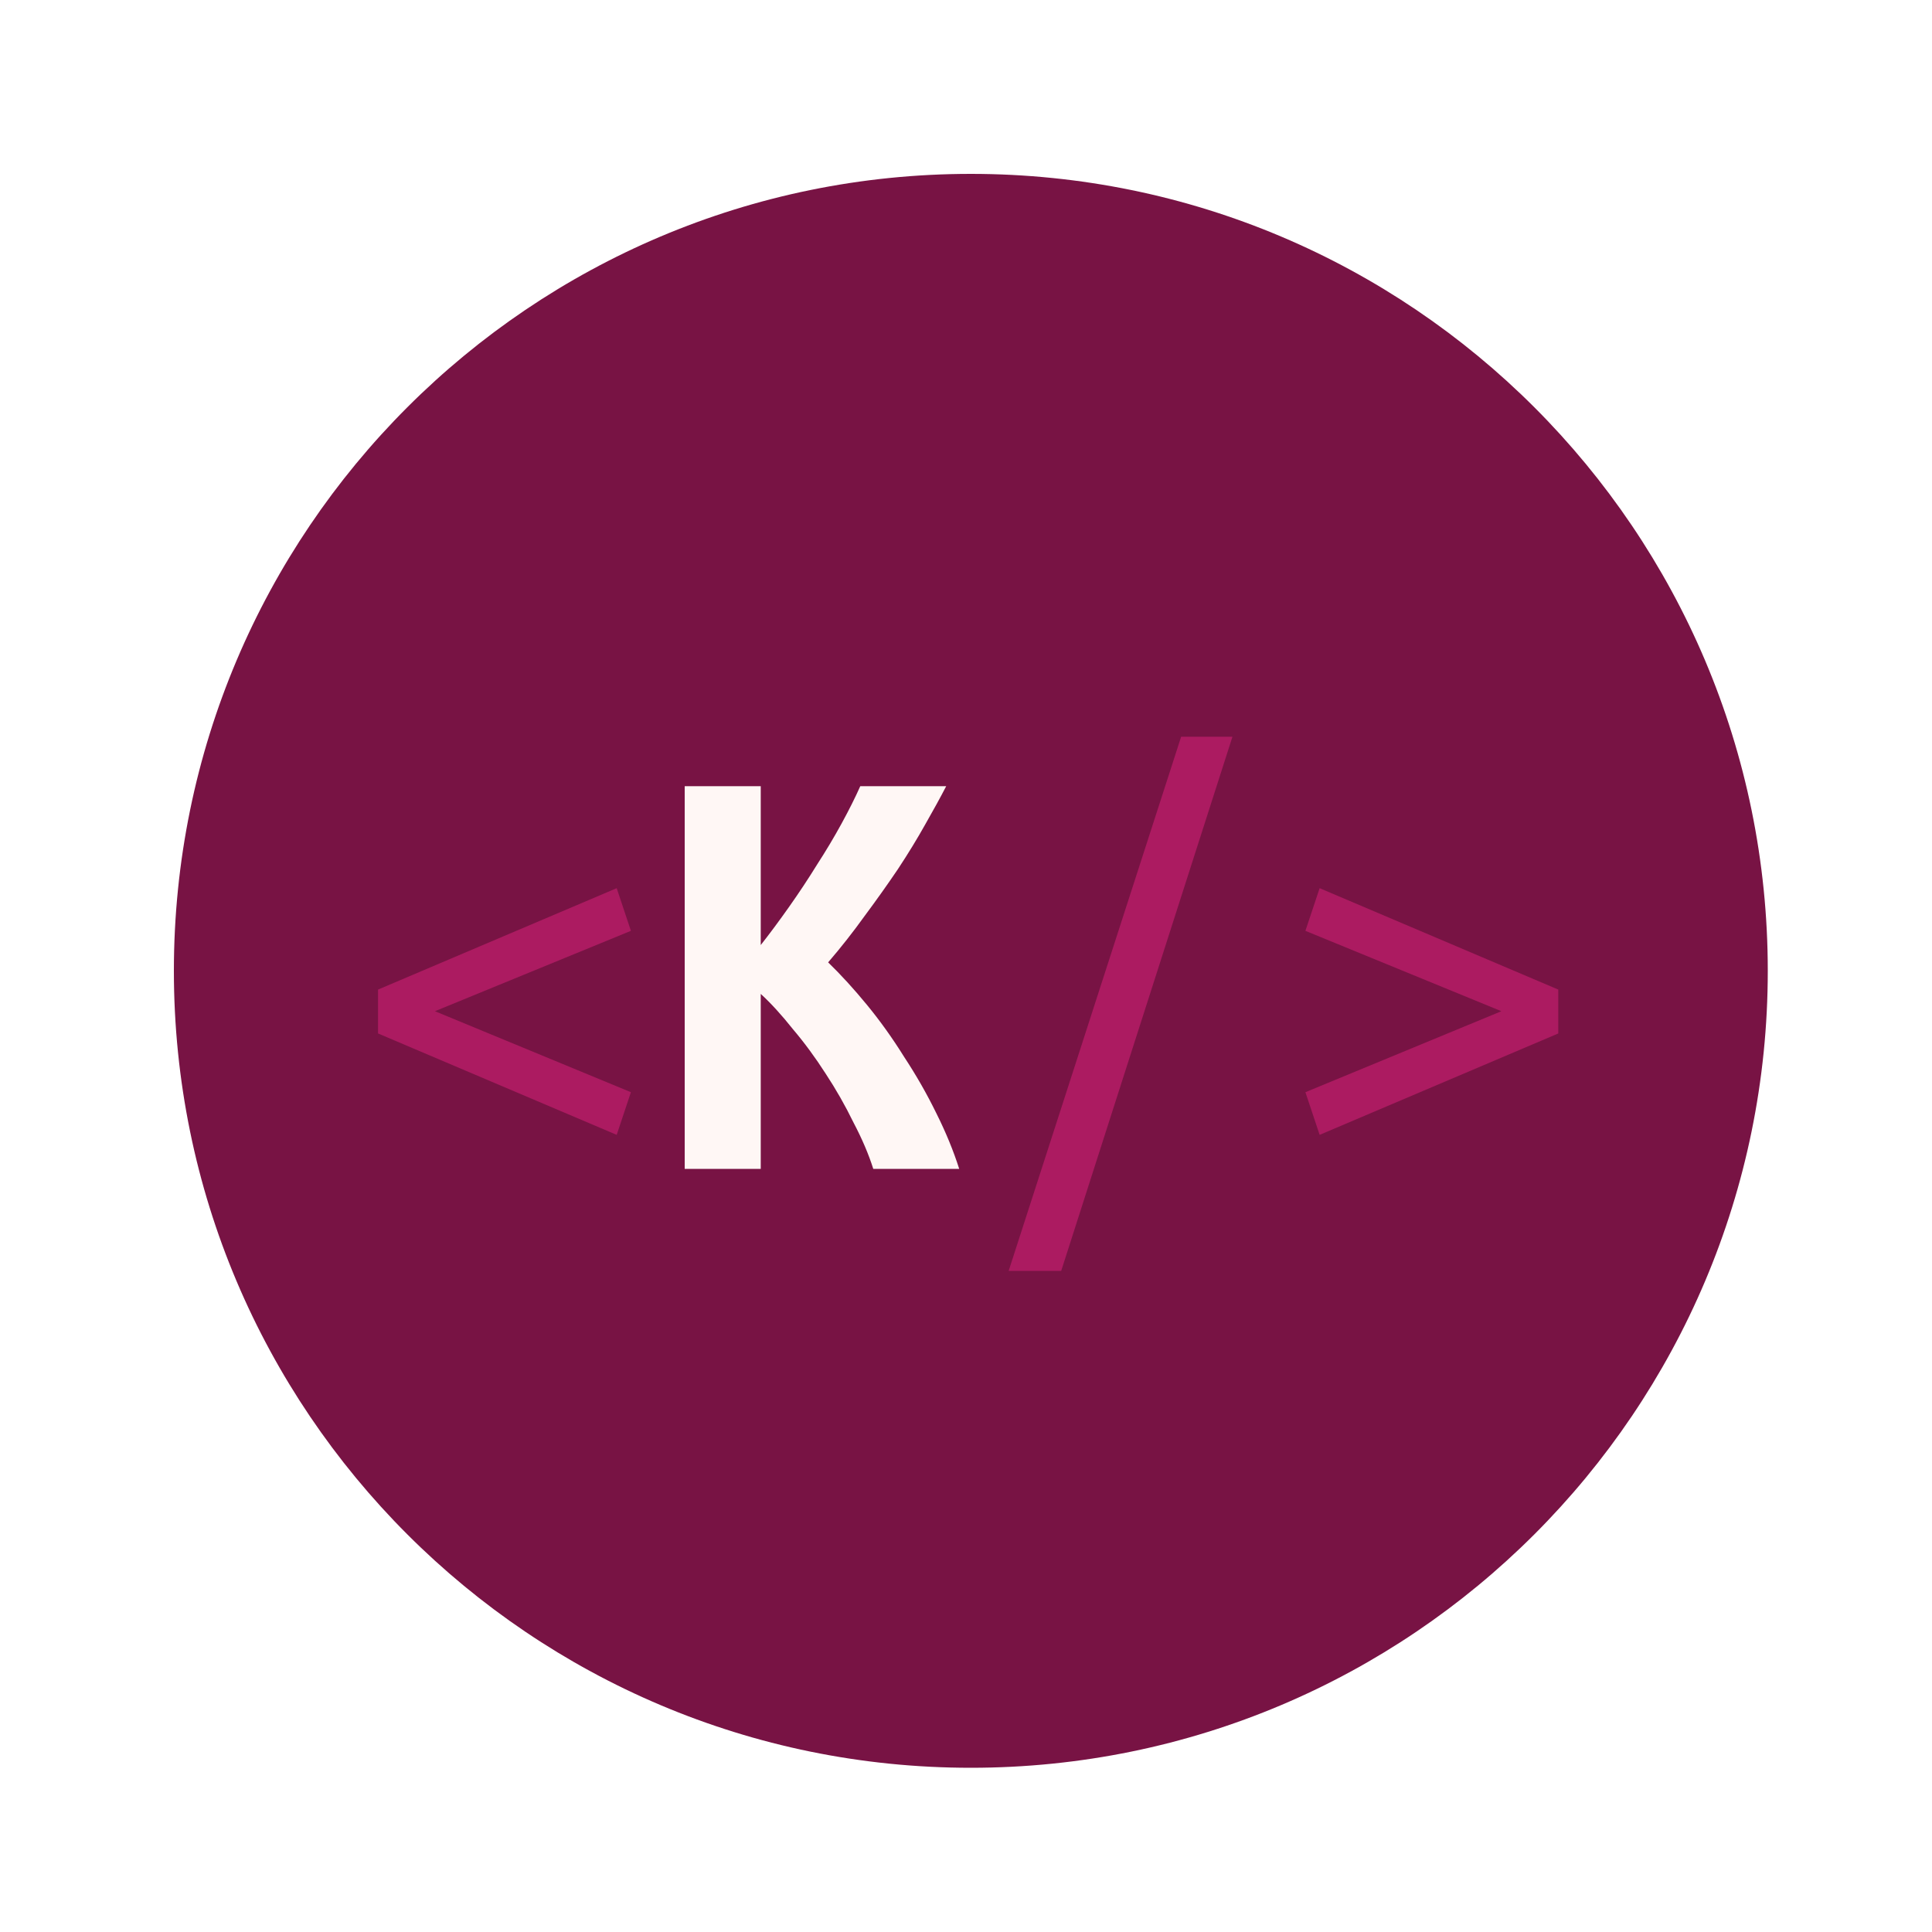
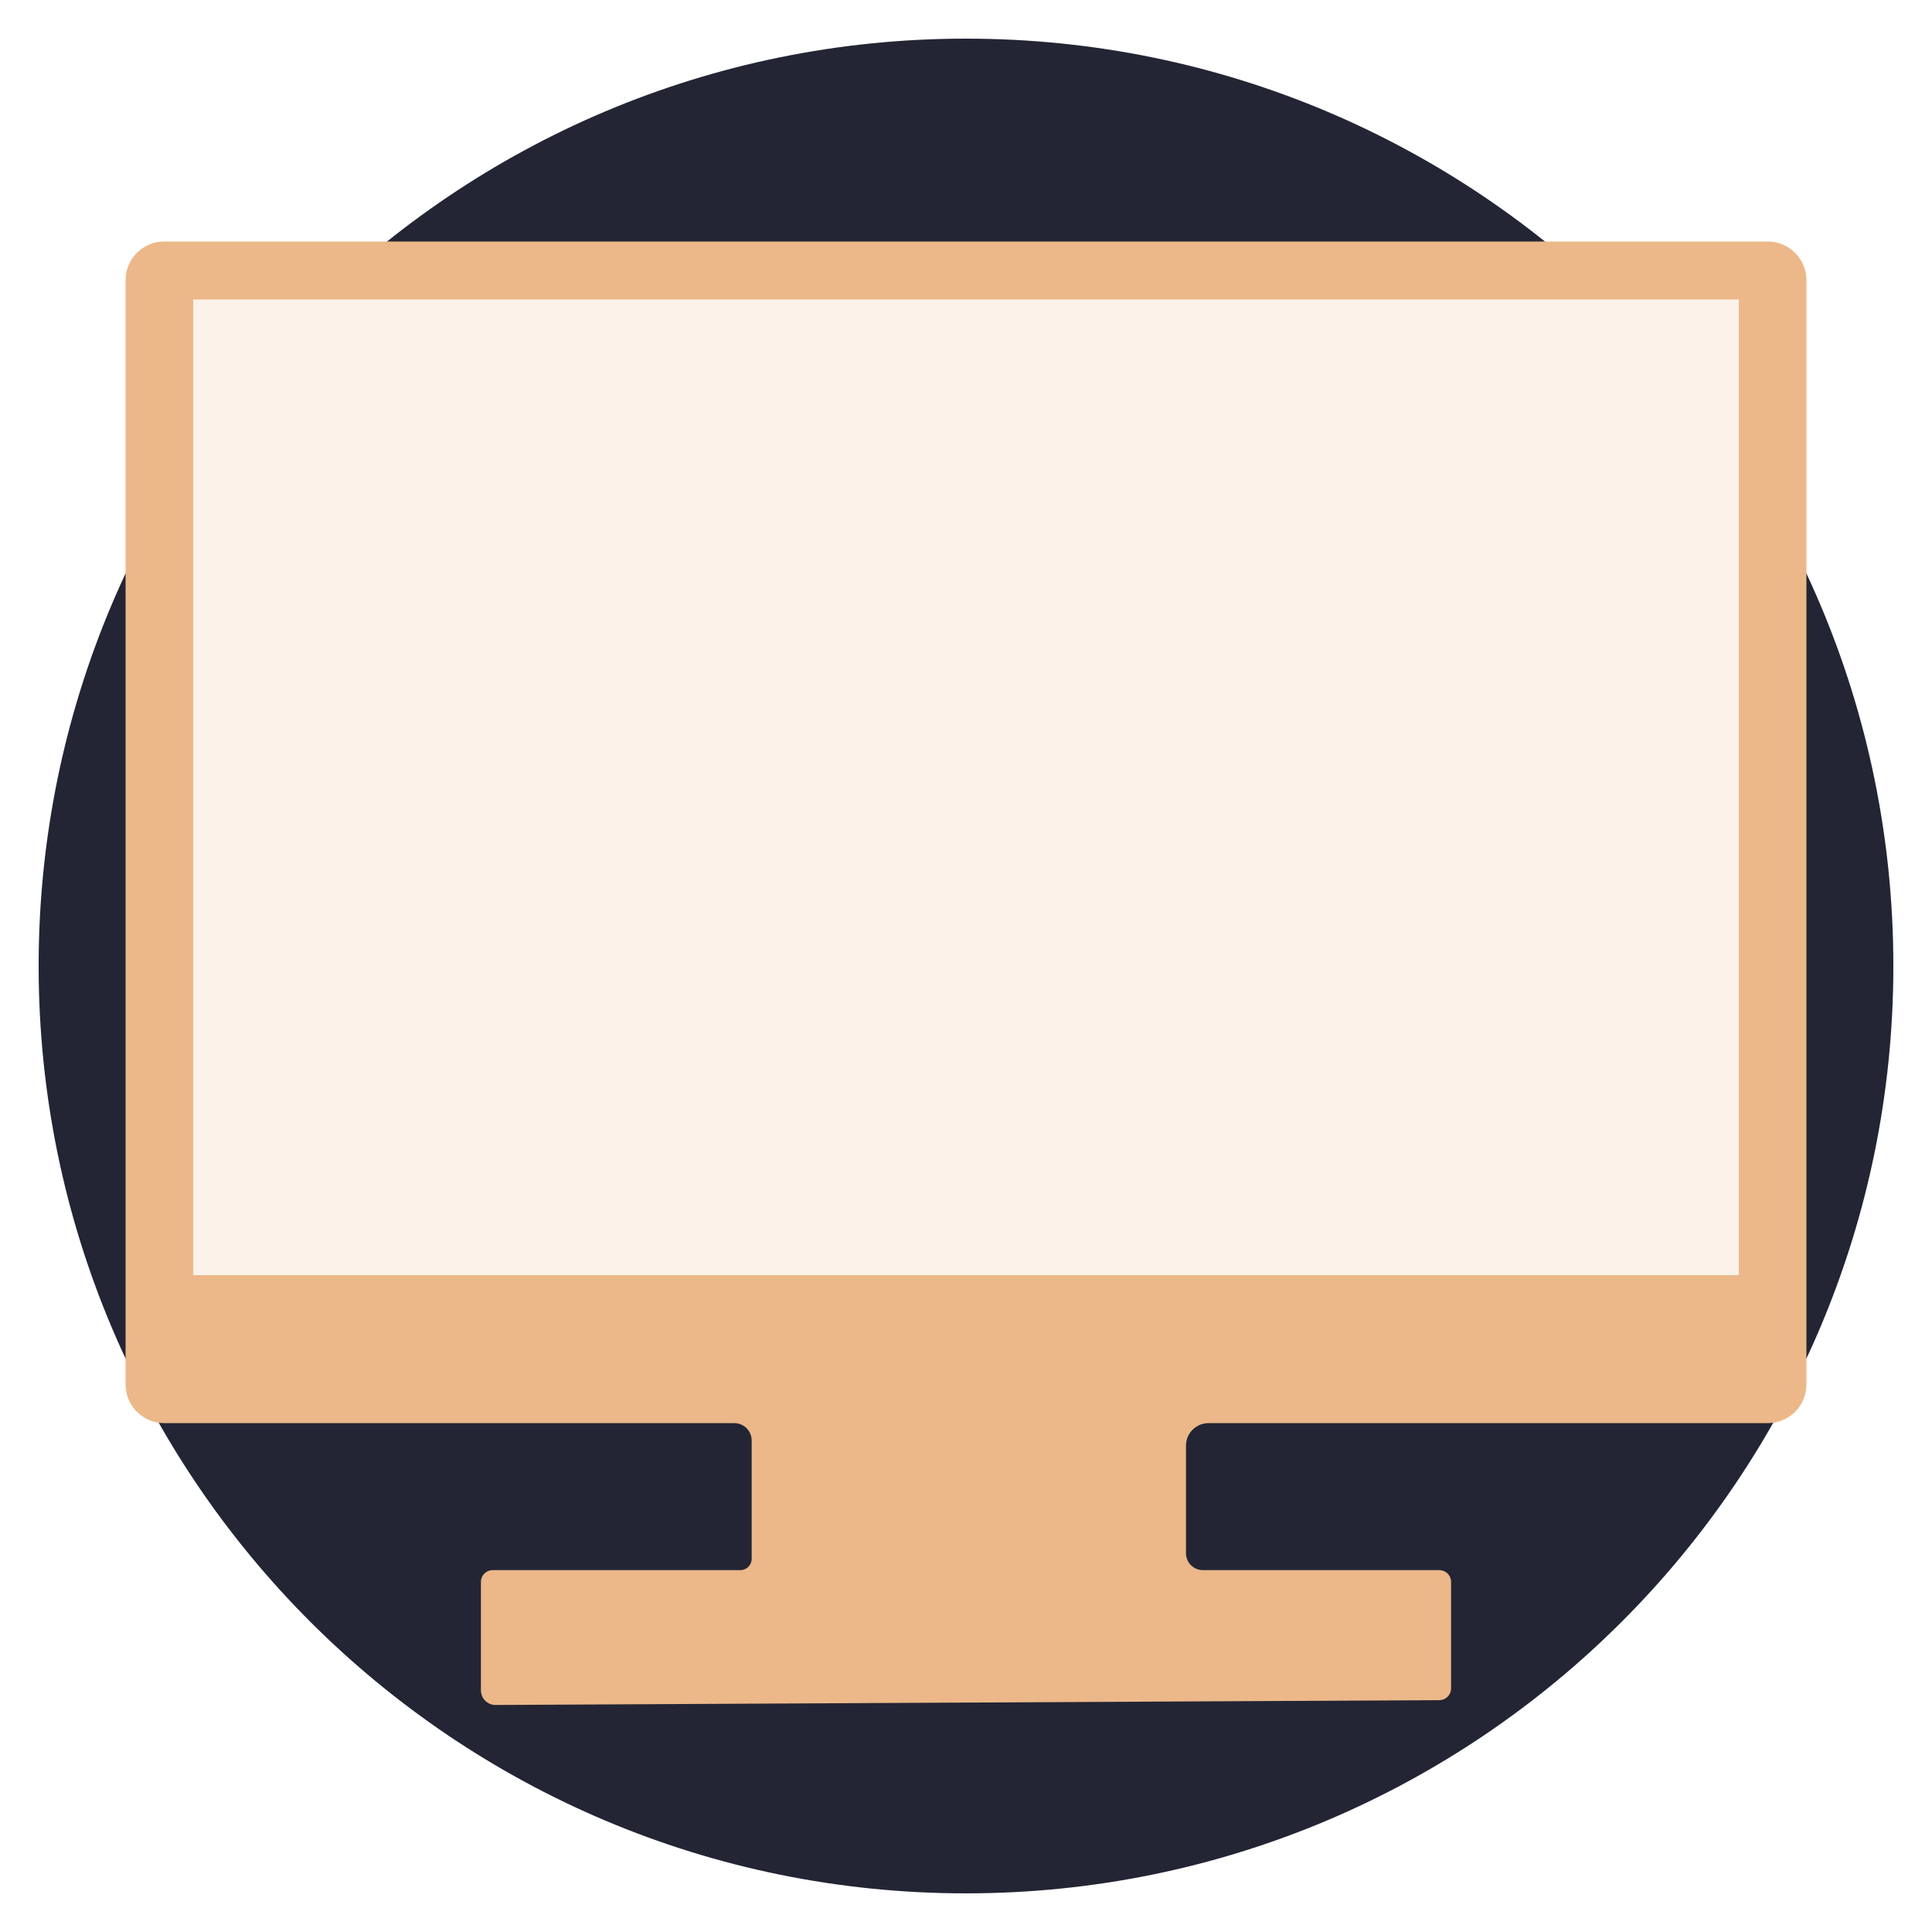
<svg xmlns="http://www.w3.org/2000/svg" width="200" height="200" viewBox="0 0 200 200" fill="none">
-   <circle cx="100.5" cy="100.5" r="82.5" fill="#781344" />
-   <path d="M45.024 104.68L65.312 113.064L63.84 117.48L39.136 106.984V102.44L63.84 91.944L65.312 96.36L45.024 104.68ZM109.856 131.56H104.416L122.272 76.264H127.584L109.856 131.56ZM135.136 96.36L136.608 91.944L161.312 102.44V106.984L136.608 117.48L135.136 113.064L155.424 104.68L135.136 96.36Z" fill="#AC1B61" />
-   <path d="M90.4 121C89.931 119.507 89.248 117.907 88.352 116.2C87.499 114.451 86.539 112.765 85.472 111.144C84.405 109.48 83.275 107.944 82.08 106.536C80.928 105.085 79.819 103.869 78.752 102.888V121H70.88V81.384H78.752V97.832C79.691 96.637 80.672 95.315 81.696 93.864C82.72 92.413 83.68 90.963 84.576 89.512C85.515 88.061 86.368 86.632 87.136 85.224C87.904 83.816 88.544 82.536 89.056 81.384H97.952C97.355 82.536 96.629 83.859 95.776 85.352C94.965 86.803 94.027 88.339 92.96 89.96C91.893 91.539 90.741 93.16 89.504 94.824C88.309 96.488 87.051 98.088 85.728 99.624C87.051 100.904 88.395 102.376 89.76 104.04C91.125 105.704 92.405 107.496 93.6 109.416C94.837 111.293 95.947 113.235 96.928 115.24C97.909 117.203 98.699 119.123 99.296 121H90.4Z" fill="#FFF7F5" />
+   <circle cx="100" cy="100" r="96" fill="#232534" />
+   <path d="M13 143.322V29C13 26.791 14.791 25 17 25H101.168H183C185.209 25 187 26.791 187 29V143.322C187 145.531 185.209 147.322 183 147.322H125.107C123.817 147.322 122.772 148.367 122.772 149.657V160.787C122.772 161.755 123.556 162.539 124.523 162.539H149C149.671 162.539 150.215 163.083 150.215 163.754V174.785C150.215 175.456 149.671 176 149 176L51.303 176.498C51.103 176.499 50.905 176.461 50.72 176.385C50.154 176.152 49.785 175.601 49.785 174.989V163.754C49.785 163.083 50.329 162.539 51 162.539H76.644C77.289 162.539 77.812 162.016 77.812 161.371V149.117C77.812 148.126 77.008 147.322 76.016 147.322H17C14.791 147.322 13 145.531 13 143.322Z" fill="#ECB889" />
+   <rect x="20" y="31" width="160" height="101" fill="#FCF2E9" />
</svg>
